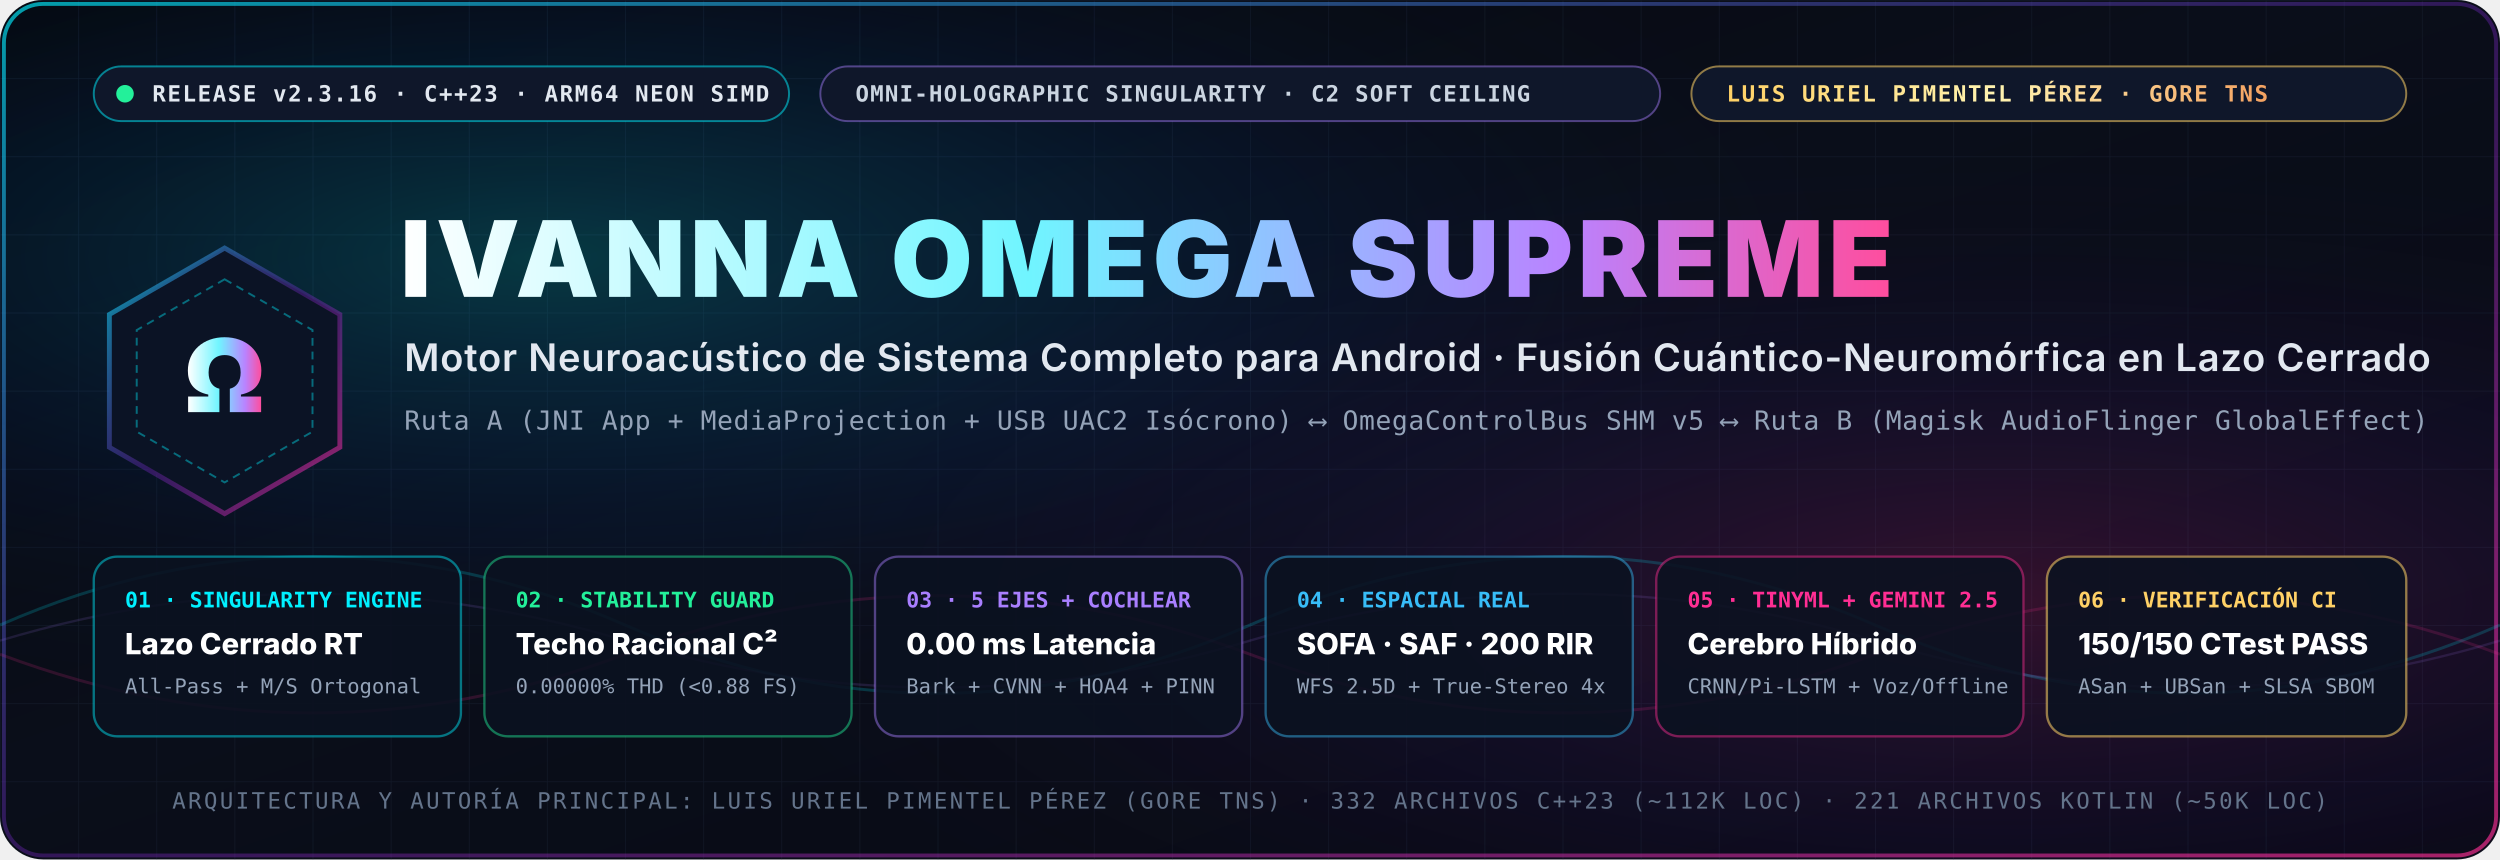
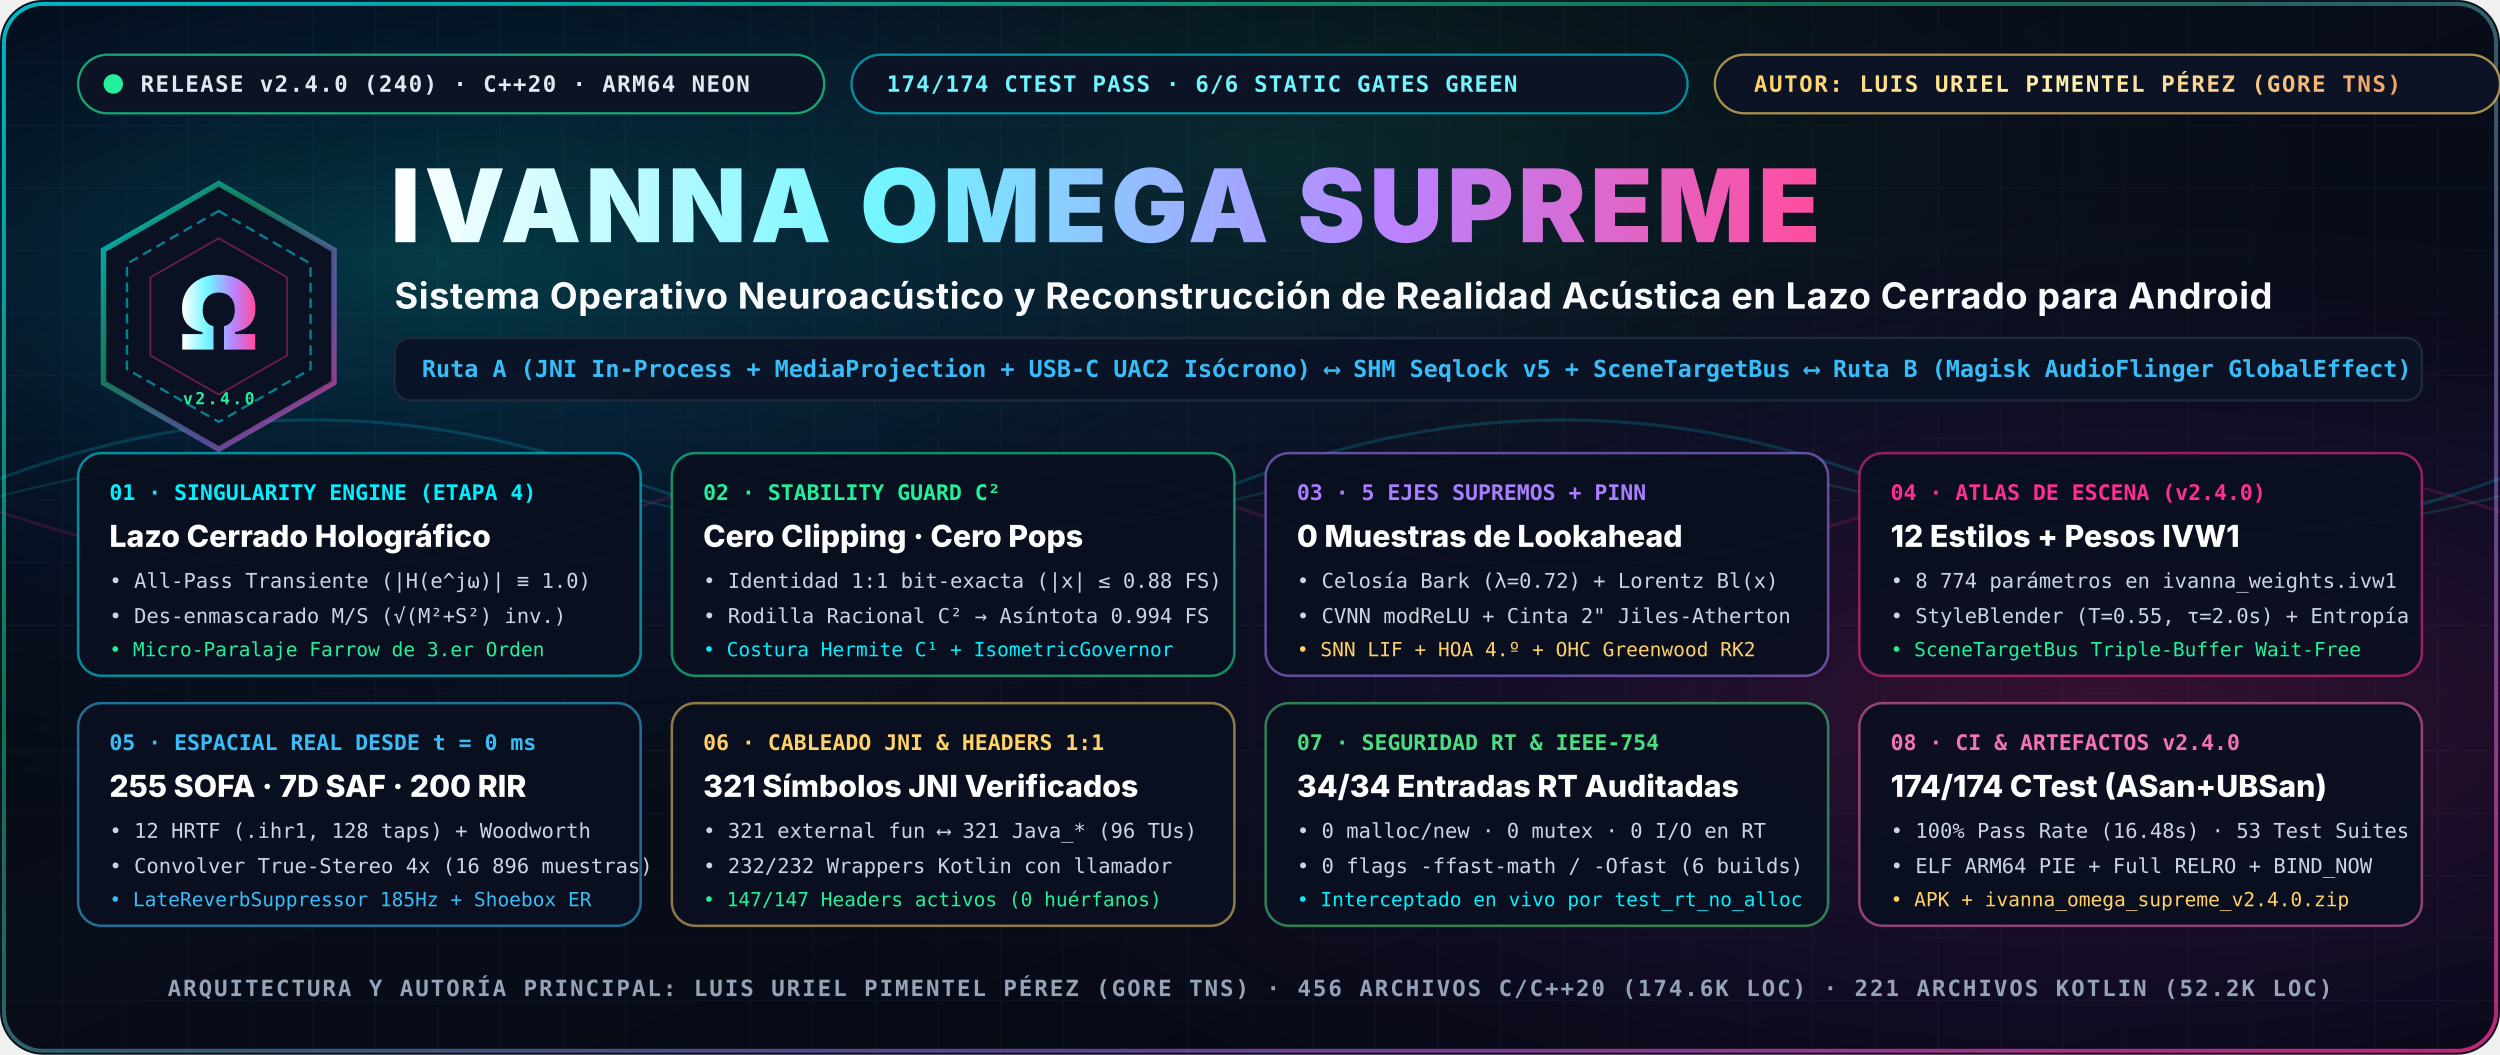
- <svg xmlns="http://www.w3.org/2000/svg" viewBox="0 0 1280 440" width="100%" height="100%">
+ <svg xmlns="http://www.w3.org/2000/svg" viewBox="0 0 1280 540" width="100%" height="100%">
  <defs>
    <linearGradient id="bgGrad" x1="0%" y1="0%" x2="100%" y2="100%">
-       <stop offset="0%" stop-color="#05060A" />
-       <stop offset="45%" stop-color="#0A0E1A" />
-       <stop offset="100%" stop-color="#070912" />
+       <stop offset="0%" stop-color="#04060C" />
+       <stop offset="45%" stop-color="#080D1A" />
+       <stop offset="100%" stop-color="#050811" />
    </linearGradient>
-     <radialGradient id="auroraCyan" cx="22%" cy="30%" r="55%">
-       <stop offset="0%" stop-color="#00F0FF" stop-opacity="0.20" />
-       <stop offset="55%" stop-color="#0077FF" stop-opacity="0.06" />
+     <radialGradient id="auroraCyan" cx="18%" cy="25%" r="58%">
+       <stop offset="0%" stop-color="#00F0FF" stop-opacity="0.22" />
+       <stop offset="50%" stop-color="#0077FF" stop-opacity="0.07" />
      <stop offset="100%" stop-color="#000000" stop-opacity="0" />
    </radialGradient>
-     <radialGradient id="auroraMagenta" cx="80%" cy="70%" r="55%">
-       <stop offset="0%" stop-color="#FF2E93" stop-opacity="0.18" />
-       <stop offset="50%" stop-color="#7928CA" stop-opacity="0.07" />
+     <radialGradient id="auroraMagenta" cx="84%" cy="68%" r="58%">
+       <stop offset="0%" stop-color="#FF2E93" stop-opacity="0.20" />
+       <stop offset="50%" stop-color="#7928CA" stop-opacity="0.08" />
+       <stop offset="100%" stop-color="#000000" stop-opacity="0" />
+     </radialGradient>
+     <radialGradient id="auroraEmerald" cx="52%" cy="15%" r="45%">
+       <stop offset="0%" stop-color="#23F09A" stop-opacity="0.12" />
      <stop offset="100%" stop-color="#000000" stop-opacity="0" />
    </radialGradient>
    <linearGradient id="titleGrad" x1="0%" y1="0%" x2="100%" y2="0%">
      <stop offset="0%" stop-color="#FFFFFF" />
-       <stop offset="42%" stop-color="#70F5FF" />
-       <stop offset="78%" stop-color="#B983FF" />
+       <stop offset="35%" stop-color="#70F5FF" />
+       <stop offset="70%" stop-color="#B983FF" />
      <stop offset="100%" stop-color="#FF4D9D" />
    </linearGradient>
    <linearGradient id="goldGrad" x1="0%" y1="0%" x2="100%" y2="0%">
      <stop offset="0%" stop-color="#FFD166" />
      <stop offset="50%" stop-color="#FFF3B0" />
      <stop offset="100%" stop-color="#F4A261" />
    </linearGradient>
    <linearGradient id="borderGrad" x1="0%" y1="0%" x2="100%" y2="100%">
-       <stop offset="0%" stop-color="#00F0FF" stop-opacity="0.65" />
-       <stop offset="50%" stop-color="#7928CA" stop-opacity="0.35" />
-       <stop offset="100%" stop-color="#FF2E93" stop-opacity="0.65" />
+       <stop offset="0%" stop-color="#00F0FF" stop-opacity="0.75" />
+       <stop offset="35%" stop-color="#23F09A" stop-opacity="0.45" />
+       <stop offset="70%" stop-color="#A97FFF" stop-opacity="0.50" />
+       <stop offset="100%" stop-color="#FF2E93" stop-opacity="0.75" />
    </linearGradient>
-     <pattern id="grid" width="40" height="40" patternUnits="userSpaceOnUse">
-       <path d="M 40 0 L 0 0 0 40" fill="none" stroke="#1E293B" stroke-width="0.7" stroke-opacity="0.45" />
+     <pattern id="grid" width="32" height="32" patternUnits="userSpaceOnUse">
+       <path d="M 32 0 L 0 0 0 32" fill="none" stroke="#1E293B" stroke-width="0.6" stroke-opacity="0.45" />
    </pattern>
  </defs>
-   <rect width="1280" height="440" rx="22" fill="url(#bgGrad)" />
-   <rect width="1280" height="440" rx="22" fill="url(#grid)" />
-   <rect width="1280" height="440" rx="22" fill="url(#auroraCyan)" />
-   <rect width="1280" height="440" rx="22" fill="url(#auroraMagenta)" />
-   <rect x="2" y="2" width="1276" height="436" rx="20" fill="none" stroke="url(#borderGrad)" stroke-width="2" />
-   <path d="M 0 320 Q 160 250, 320 320 T 640 320 T 960 320 T 1280 320" fill="none" stroke="#00F0FF" stroke-width="1.5" stroke-opacity="0.18" />
-   <path d="M 0 335 Q 160 395, 320 335 T 640 335 T 960 335 T 1280 335" fill="none" stroke="#FF2E93" stroke-width="1.5" stroke-opacity="0.16" />
-   <path d="M 0 328 Q 160 280, 320 328 T 640 328 T 960 328 T 1280 328" fill="none" stroke="#A97FFF" stroke-width="1.2" stroke-opacity="0.14" />
-   <g transform="translate(48, 34)">
-     <rect x="0" y="0" width="356" height="28" rx="14" fill="#0F172A" stroke="#00F0FF" stroke-width="1" stroke-opacity="0.5" />
-     <circle cx="16" cy="14" r="4.5" fill="#23F09A" />
-     <text x="30" y="18" fill="#E2E8F0" font-family="'JetBrains Mono', 'Fira Code', monospace" font-size="11.5" font-weight="600" letter-spacing="0.8">RELEASE v2.3.16 · C++23 · ARM64 NEON SIMD</text>
-     <rect x="372" y="0" width="430" height="28" rx="14" fill="#0F172A" stroke="#A97FFF" stroke-width="1" stroke-opacity="0.45" />
-     <text x="390" y="18" fill="#CBD5E1" font-family="'JetBrains Mono', 'Fira Code', monospace" font-size="11.5" font-weight="600" letter-spacing="0.6">OMNI-HOLOGRAPHIC SINGULARITY · C2 SOFT CEILING</text>
-     <rect x="818" y="0" width="366" height="28" rx="14" fill="#0F172A" stroke="#FFD166" stroke-width="1" stroke-opacity="0.55" />
-     <text x="836" y="18" fill="url(#goldGrad)" font-family="'JetBrains Mono', 'Fira Code', monospace" font-size="11.5" font-weight="700" letter-spacing="0.8">LUIS URIEL PIMENTEL PÉREZ · GORE TNS</text>
+   <rect width="1280" height="540" rx="22" fill="url(#bgGrad)" />
+   <rect width="1280" height="540" rx="22" fill="url(#grid)" />
+   <rect width="1280" height="540" rx="22" fill="url(#auroraCyan)" />
+   <rect width="1280" height="540" rx="22" fill="url(#auroraMagenta)" />
+   <rect width="1280" height="540" rx="22" fill="url(#auroraEmerald)" />
+   <rect x="2" y="2" width="1276" height="536" rx="20" fill="none" stroke="url(#borderGrad)" stroke-width="2" />
+   <path d="M 0 245 Q 160 185, 320 245 T 640 245 T 960 245 T 1280 245" fill="none" stroke="#00F0FF" stroke-width="1.6" stroke-opacity="0.16" />
+   <path d="M 0 262 Q 160 318, 320 262 T 640 262 T 960 262 T 1280 262" fill="none" stroke="#FF2E93" stroke-width="1.6" stroke-opacity="0.15" />
+   <path d="M 0 254 Q 160 212, 320 254 T 640 254 T 960 254 T 1280 254" fill="none" stroke="#23F09A" stroke-width="1.2" stroke-opacity="0.14" />
+   <g transform="translate(40, 28)">
+     <rect x="0" y="0" width="382" height="30" rx="15" fill="#0B1324" stroke="#23F09A" stroke-width="1.2" stroke-opacity="0.65" />
+     <circle cx="18" cy="15" r="5" fill="#23F09A" />
+     <text x="32" y="19" fill="#E2E8F0" font-family="'JetBrains Mono', 'Fira Code', monospace" font-size="11.5" font-weight="700" letter-spacing="0.7">RELEASE v2.4.0 (240) · C++20 · ARM64 NEON</text>
+     <rect x="396" y="0" width="428" height="30" rx="15" fill="#0B1324" stroke="#00F0FF" stroke-width="1.2" stroke-opacity="0.55" />
+     <text x="414" y="19" fill="#70F5FF" font-family="'JetBrains Mono', 'Fira Code', monospace" font-size="11.5" font-weight="700" letter-spacing="0.6">174/174 CTEST PASS · 6/6 STATIC GATES GREEN</text>
+     <rect x="838" y="0" width="402" height="30" rx="15" fill="#0B1324" stroke="#FFD166" stroke-width="1.2" stroke-opacity="0.65" />
+     <text x="858" y="19" fill="url(#goldGrad)" font-family="'JetBrains Mono', 'Fira Code', monospace" font-size="11.5" font-weight="700" letter-spacing="0.8">AUTOR: LUIS URIEL PIMENTEL PÉREZ (GORE TNS)</text>
  </g>
-   <g transform="translate(115, 195)">
-     <polygon points="0,-68 59,-34 59,34 0,68 -59,34 -59,-34" fill="#0B1325" stroke="url(#borderGrad)" stroke-width="2.5" />
-     <polygon points="0,-52 45,-26 45,26 0,52 -45,26 -45,-26" fill="none" stroke="#00F0FF" stroke-width="1" stroke-opacity="0.4" stroke-dasharray="4 3" />
-     <text x="0" y="16" text-anchor="middle" fill="url(#titleGrad)" font-family="'Inter', 'Segoe UI', system-ui, sans-serif" font-size="52" font-weight="900">Ω</text>
+   <g transform="translate(112, 162)">
+     <polygon points="0,-68 59,-34 59,34 0,68 -59,34 -59,-34" fill="#091122" stroke="url(#borderGrad)" stroke-width="2.8" />
+     <polygon points="0,-54 47,-27 47,27 0,54 -47,27 -47,-27" fill="none" stroke="#00F0FF" stroke-width="1.2" stroke-opacity="0.5" stroke-dasharray="5 3" />
+     <polygon points="0,-40 35,-20 35,20 0,40 -35,20 -35,-20" fill="none" stroke="#FF2E93" stroke-width="0.9" stroke-opacity="0.4" />
+     <text x="0" y="17" text-anchor="middle" fill="url(#titleGrad)" font-family="'Inter', 'Segoe UI', system-ui, sans-serif" font-size="52" font-weight="900">Ω</text>
+     <text x="0" y="45" text-anchor="middle" fill="#23F09A" font-family="'JetBrains Mono', monospace" font-size="8.5" font-weight="700" letter-spacing="1.2">v2.4.0</text>
  </g>
-   <g transform="translate(205, 152)">
-     <text x="0" y="0" fill="url(#titleGrad)" font-family="'Inter', 'Segoe UI', system-ui, sans-serif" font-size="54" font-weight="900" letter-spacing="2.5">IVANNA OMEGA SUPREME</text>
-     <text x="2" y="38" fill="#E2E8F0" font-family="'Inter', 'Segoe UI', system-ui, sans-serif" font-size="19.5" font-weight="600" letter-spacing="0.4">Motor Neuroacústico de Sistema Completo para Android · Fusión Cuántico-Neuromórfica en Lazo Cerrado</text>
-     <text x="2" y="68" fill="#94A3B8" font-family="'JetBrains Mono', 'Fira Code', monospace" font-size="13.5" letter-spacing="0.3">Ruta A (JNI App + MediaProjection + USB UAC2 Isócrono)  ⟷  OmegaControlBus SHM v5  ⟷  Ruta B (Magisk AudioFlinger GlobalEffect)</text>
+   <g transform="translate(200, 124)">
+     <text x="0" y="0" fill="url(#titleGrad)" font-family="'Inter', 'Segoe UI', system-ui, sans-serif" font-size="52" font-weight="900" letter-spacing="2.2">IVANNA OMEGA SUPREME</text>
+     <text x="2" y="34" fill="#F8FAFC" font-family="'Inter', 'Segoe UI', system-ui, sans-serif" font-size="18.5" font-weight="700" letter-spacing="0.3">Sistema Operativo Neuroacústico y Reconstrucción de Realidad Acústica en Lazo Cerrado para Android</text>
+     <rect x="2" y="49" width="1038" height="32" rx="8" fill="#0B1325" fill-opacity="0.9" stroke="#1E293B" stroke-width="1.2" />
+     <text x="16" y="69" fill="#38BDF8" font-family="'JetBrains Mono', 'Fira Code', monospace" font-size="12" font-weight="600">Ruta A (JNI In-Process + MediaProjection + USB-C UAC2 Isócrono)  ⟷  SHM Seqlock v5 + SceneTargetBus  ⟷  Ruta B (Magisk AudioFlinger GlobalEffect)</text>
  </g>
-   <g transform="translate(48, 285)">
-     <rect x="0" y="0" width="188" height="92" rx="12" fill="#0B1120" fill-opacity="0.88" stroke="#00F0FF" stroke-width="1.2" stroke-opacity="0.45" />
-     <text x="16" y="26" fill="#00F0FF" font-family="'JetBrains Mono', monospace" font-size="11" font-weight="700">01 · SINGULARITY ENGINE</text>
-     <text x="16" y="50" fill="#FFFFFF" font-family="'Inter', sans-serif" font-size="15" font-weight="800">Lazo Cerrado RT</text>
-     <text x="16" y="70" fill="#94A3B8" font-family="'JetBrains Mono', monospace" font-size="10.5">All-Pass + M/S Ortogonal</text>
-     <rect x="200" y="0" width="188" height="92" rx="12" fill="#0B1120" fill-opacity="0.88" stroke="#23F09A" stroke-width="1.2" stroke-opacity="0.45" />
-     <text x="216" y="26" fill="#23F09A" font-family="'JetBrains Mono', monospace" font-size="11" font-weight="700">02 · STABILITY GUARD</text>
-     <text x="216" y="50" fill="#FFFFFF" font-family="'Inter', sans-serif" font-size="15" font-weight="800">Techo Racional C²</text>
-     <text x="216" y="70" fill="#94A3B8" font-family="'JetBrains Mono', monospace" font-size="10.5">0.00000% THD (&lt;0.88 FS)</text>
-     <rect x="400" y="0" width="188" height="92" rx="12" fill="#0B1120" fill-opacity="0.88" stroke="#A97FFF" stroke-width="1.2" stroke-opacity="0.45" />
-     <text x="416" y="26" fill="#A97FFF" font-family="'JetBrains Mono', monospace" font-size="11" font-weight="700">03 · 5 EJES + COCHLEAR</text>
-     <text x="416" y="50" fill="#FFFFFF" font-family="'Inter', sans-serif" font-size="15" font-weight="800">0.00 ms Latencia</text>
-     <text x="416" y="70" fill="#94A3B8" font-family="'JetBrains Mono', monospace" font-size="10.5">Bark + CVNN + HOA4 + PINN</text>
-     <rect x="600" y="0" width="188" height="92" rx="12" fill="#0B1120" fill-opacity="0.88" stroke="#38BDF8" stroke-width="1.2" stroke-opacity="0.45" />
-     <text x="616" y="26" fill="#38BDF8" font-family="'JetBrains Mono', monospace" font-size="11" font-weight="700">04 · ESPACIAL REAL</text>
-     <text x="616" y="50" fill="#FFFFFF" font-family="'Inter', sans-serif" font-size="15" font-weight="800">SOFA · SAF · 200 RIR</text>
-     <text x="616" y="70" fill="#94A3B8" font-family="'JetBrains Mono', monospace" font-size="10.5">WFS 2.5D + True-Stereo 4x</text>
-     <rect x="800" y="0" width="188" height="92" rx="12" fill="#0B1120" fill-opacity="0.88" stroke="#FF2E93" stroke-width="1.2" stroke-opacity="0.45" />
-     <text x="816" y="26" fill="#FF2E93" font-family="'JetBrains Mono', monospace" font-size="11" font-weight="700">05 · TINYML + GEMINI 2.5</text>
-     <text x="816" y="50" fill="#FFFFFF" font-family="'Inter', sans-serif" font-size="15" font-weight="800">Cerebro Híbrido</text>
-     <text x="816" y="70" fill="#94A3B8" font-family="'JetBrains Mono', monospace" font-size="10.5">CRNN/Pi-LSTM + Voz/Offline</text>
-     <rect x="1000" y="0" width="184" height="92" rx="12" fill="#0B1120" fill-opacity="0.88" stroke="#FFD166" stroke-width="1.2" stroke-opacity="0.55" />
-     <text x="1016" y="26" fill="#FFD166" font-family="'JetBrains Mono', monospace" font-size="11" font-weight="700">06 · VERIFICACIÓN CI</text>
-     <text x="1016" y="50" fill="#FFFFFF" font-family="'Inter', sans-serif" font-size="15" font-weight="800">150/150 CTest PASS</text>
-     <text x="1016" y="70" fill="#94A3B8" font-family="'JetBrains Mono', monospace" font-size="10.5">ASan + UBSan + SLSA SBOM</text>
+   <g transform="translate(40, 232)">
+     <rect x="0" y="0" width="288" height="114" rx="12" fill="#09101F" fill-opacity="0.92" stroke="#00F0FF" stroke-width="1.3" stroke-opacity="0.55" />
+     <text x="16" y="24" fill="#00F0FF" font-family="'JetBrains Mono', monospace" font-size="11" font-weight="700">01 · SINGULARITY ENGINE (ETAPA 4)</text>
+     <text x="16" y="48" fill="#FFFFFF" font-family="'Inter', sans-serif" font-size="15.5" font-weight="800">Lazo Cerrado Holográfico</text>
+     <text x="16" y="69" fill="#CBD5E1" font-family="'JetBrains Mono', monospace" font-size="10.5">• All-Pass Transiente (|H(e^jω)| ≡ 1.0)</text>
+     <text x="16" y="87" fill="#CBD5E1" font-family="'JetBrains Mono', monospace" font-size="10.5">• Des-enmascarado M/S (√(M²+S²) inv.)</text>
+     <text x="16" y="104" fill="#23F09A" font-family="'JetBrains Mono', monospace" font-size="10">• Micro-Paralaje Farrow de 3.er Orden</text>
+     <rect x="304" y="0" width="288" height="114" rx="12" fill="#09101F" fill-opacity="0.92" stroke="#23F09A" stroke-width="1.3" stroke-opacity="0.55" />
+     <text x="320" y="24" fill="#23F09A" font-family="'JetBrains Mono', monospace" font-size="11" font-weight="700">02 · STABILITY GUARD C²</text>
+     <text x="320" y="48" fill="#FFFFFF" font-family="'Inter', sans-serif" font-size="15.5" font-weight="800">Cero Clipping · Cero Pops</text>
+     <text x="320" y="69" fill="#CBD5E1" font-family="'JetBrains Mono', monospace" font-size="10.5">• Identidad 1:1 bit-exacta (|x| ≤ 0.88 FS)</text>
+     <text x="320" y="87" fill="#CBD5E1" font-family="'JetBrains Mono', monospace" font-size="10.5">• Rodilla Racional C² → Asíntota 0.994 FS</text>
+     <text x="320" y="104" fill="#00F0FF" font-family="'JetBrains Mono', monospace" font-size="10">• Costura Hermite C¹ + IsometricGovernor</text>
+     <rect x="608" y="0" width="288" height="114" rx="12" fill="#09101F" fill-opacity="0.92" stroke="#A97FFF" stroke-width="1.3" stroke-opacity="0.55" />
+     <text x="624" y="24" fill="#A97FFF" font-family="'JetBrains Mono', monospace" font-size="11" font-weight="700">03 · 5 EJES SUPREMOS + PINN</text>
+     <text x="624" y="48" fill="#FFFFFF" font-family="'Inter', sans-serif" font-size="15.5" font-weight="800">0 Muestras de Lookahead</text>
+     <text x="624" y="69" fill="#CBD5E1" font-family="'JetBrains Mono', monospace" font-size="10.5">• Celosía Bark (λ=0.72) + Lorentz Bl(x)</text>
+     <text x="624" y="87" fill="#CBD5E1" font-family="'JetBrains Mono', monospace" font-size="10.5">• CVNN modReLU + Cinta 2" Jiles-Atherton</text>
+     <text x="624" y="104" fill="#FFD166" font-family="'JetBrains Mono', monospace" font-size="10">• SNN LIF + HOA 4.º + OHC Greenwood RK2</text>
+     <rect x="912" y="0" width="288" height="114" rx="12" fill="#09101F" fill-opacity="0.92" stroke="#FF2E93" stroke-width="1.3" stroke-opacity="0.55" />
+     <text x="928" y="24" fill="#FF2E93" font-family="'JetBrains Mono', monospace" font-size="11" font-weight="700">04 · ATLAS DE ESCENA (v2.4.0)</text>
+     <text x="928" y="48" fill="#FFFFFF" font-family="'Inter', sans-serif" font-size="15.5" font-weight="800">12 Estilos + Pesos IVW1</text>
+     <text x="928" y="69" fill="#CBD5E1" font-family="'JetBrains Mono', monospace" font-size="10.5">• 8 774 parámetros en ivanna_weights.ivw1</text>
+     <text x="928" y="87" fill="#CBD5E1" font-family="'JetBrains Mono', monospace" font-size="10.5">• StyleBlender (T=0.55, τ=2.0s) + Entropía</text>
+     <text x="928" y="104" fill="#23F09A" font-family="'JetBrains Mono', monospace" font-size="10">• SceneTargetBus Triple-Buffer Wait-Free</text>
  </g>
-   <text x="640" y="414" text-anchor="middle" fill="#64748B" font-family="'JetBrains Mono', 'Fira Code', monospace" font-size="11.5" letter-spacing="1.2">ARQUITECTURA Y AUTORÍA PRINCIPAL: LUIS URIEL PIMENTEL PÉREZ (GORE TNS) · 332 ARCHIVOS C++23 (~112K LOC) · 221 ARCHIVOS KOTLIN (~50K LOC)</text>
+   <g transform="translate(40, 360)">
+     <rect x="0" y="0" width="288" height="114" rx="12" fill="#09101F" fill-opacity="0.92" stroke="#38BDF8" stroke-width="1.3" stroke-opacity="0.55" />
+     <text x="16" y="24" fill="#38BDF8" font-family="'JetBrains Mono', monospace" font-size="11" font-weight="700">05 · ESPACIAL REAL DESDE t = 0 ms</text>
+     <text x="16" y="48" fill="#FFFFFF" font-family="'Inter', sans-serif" font-size="15.5" font-weight="800">255 SOFA · 7D SAF · 200 RIR</text>
+     <text x="16" y="69" fill="#CBD5E1" font-family="'JetBrains Mono', monospace" font-size="10.5">• 12 HRTF (.ihr1, 128 taps) + Woodworth</text>
+     <text x="16" y="87" fill="#CBD5E1" font-family="'JetBrains Mono', monospace" font-size="10.5">• Convolver True-Stereo 4x (16 896 muestras)</text>
+     <text x="16" y="104" fill="#38BDF8" font-family="'JetBrains Mono', monospace" font-size="10">• LateReverbSuppressor 185Hz + Shoebox ER</text>
+     <rect x="304" y="0" width="288" height="114" rx="12" fill="#09101F" fill-opacity="0.92" stroke="#FFD166" stroke-width="1.3" stroke-opacity="0.55" />
+     <text x="320" y="24" fill="#FFD166" font-family="'JetBrains Mono', monospace" font-size="11" font-weight="700">06 · CABLEADO JNI &amp; HEADERS 1:1</text>
+     <text x="320" y="48" fill="#FFFFFF" font-family="'Inter', sans-serif" font-size="15.5" font-weight="800">321 Símbolos JNI Verificados</text>
+     <text x="320" y="69" fill="#CBD5E1" font-family="'JetBrains Mono', monospace" font-size="10.5">• 321 external fun ⟷ 321 Java_* (96 TUs)</text>
+     <text x="320" y="87" fill="#CBD5E1" font-family="'JetBrains Mono', monospace" font-size="10.5">• 232/232 Wrappers Kotlin con llamador</text>
+     <text x="320" y="104" fill="#23F09A" font-family="'JetBrains Mono', monospace" font-size="10">• 147/147 Headers activos (0 huérfanos)</text>
+     <rect x="608" y="0" width="288" height="114" rx="12" fill="#09101F" fill-opacity="0.92" stroke="#4ADE80" stroke-width="1.3" stroke-opacity="0.55" />
+     <text x="624" y="24" fill="#4ADE80" font-family="'JetBrains Mono', monospace" font-size="11" font-weight="700">07 · SEGURIDAD RT &amp; IEEE-754</text>
+     <text x="624" y="48" fill="#FFFFFF" font-family="'Inter', sans-serif" font-size="15.5" font-weight="800">34/34 Entradas RT Auditadas</text>
+     <text x="624" y="69" fill="#CBD5E1" font-family="'JetBrains Mono', monospace" font-size="10.5">• 0 malloc/new · 0 mutex · 0 I/O en RT</text>
+     <text x="624" y="87" fill="#CBD5E1" font-family="'JetBrains Mono', monospace" font-size="10.5">• 0 flags -ffast-math / -Ofast (6 builds)</text>
+     <text x="624" y="104" fill="#00F0FF" font-family="'JetBrains Mono', monospace" font-size="10">• Interceptado en vivo por test_rt_no_alloc</text>
+     <rect x="912" y="0" width="288" height="114" rx="12" fill="#09101F" fill-opacity="0.92" stroke="#F472B6" stroke-width="1.3" stroke-opacity="0.55" />
+     <text x="928" y="24" fill="#F472B6" font-family="'JetBrains Mono', monospace" font-size="11" font-weight="700">08 · CI &amp; ARTEFACTOS v2.4.0</text>
+     <text x="928" y="48" fill="#FFFFFF" font-family="'Inter', sans-serif" font-size="15.5" font-weight="800">174/174 CTest (ASan+UBSan)</text>
+     <text x="928" y="69" fill="#CBD5E1" font-family="'JetBrains Mono', monospace" font-size="10.5">• 100% Pass Rate (16.48s) · 53 Test Suites</text>
+     <text x="928" y="87" fill="#CBD5E1" font-family="'JetBrains Mono', monospace" font-size="10.5">• ELF ARM64 PIE + Full RELRO + BIND_NOW</text>
+     <text x="928" y="104" fill="#FFD166" font-family="'JetBrains Mono', monospace" font-size="10">• APK + ivanna_omega_supreme_v2.4.0.zip</text>
+   </g>
+   <text x="640" y="510" text-anchor="middle" fill="#94A3B8" font-family="'JetBrains Mono', 'Fira Code', monospace" font-size="11.5" font-weight="600" letter-spacing="1.0">ARQUITECTURA Y AUTORÍA PRINCIPAL: LUIS URIEL PIMENTEL PÉREZ (GORE TNS) · 456 ARCHIVOS C/C++20 (174.6K LOC) · 221 ARCHIVOS KOTLIN (52.2K LOC)</text>
</svg>
